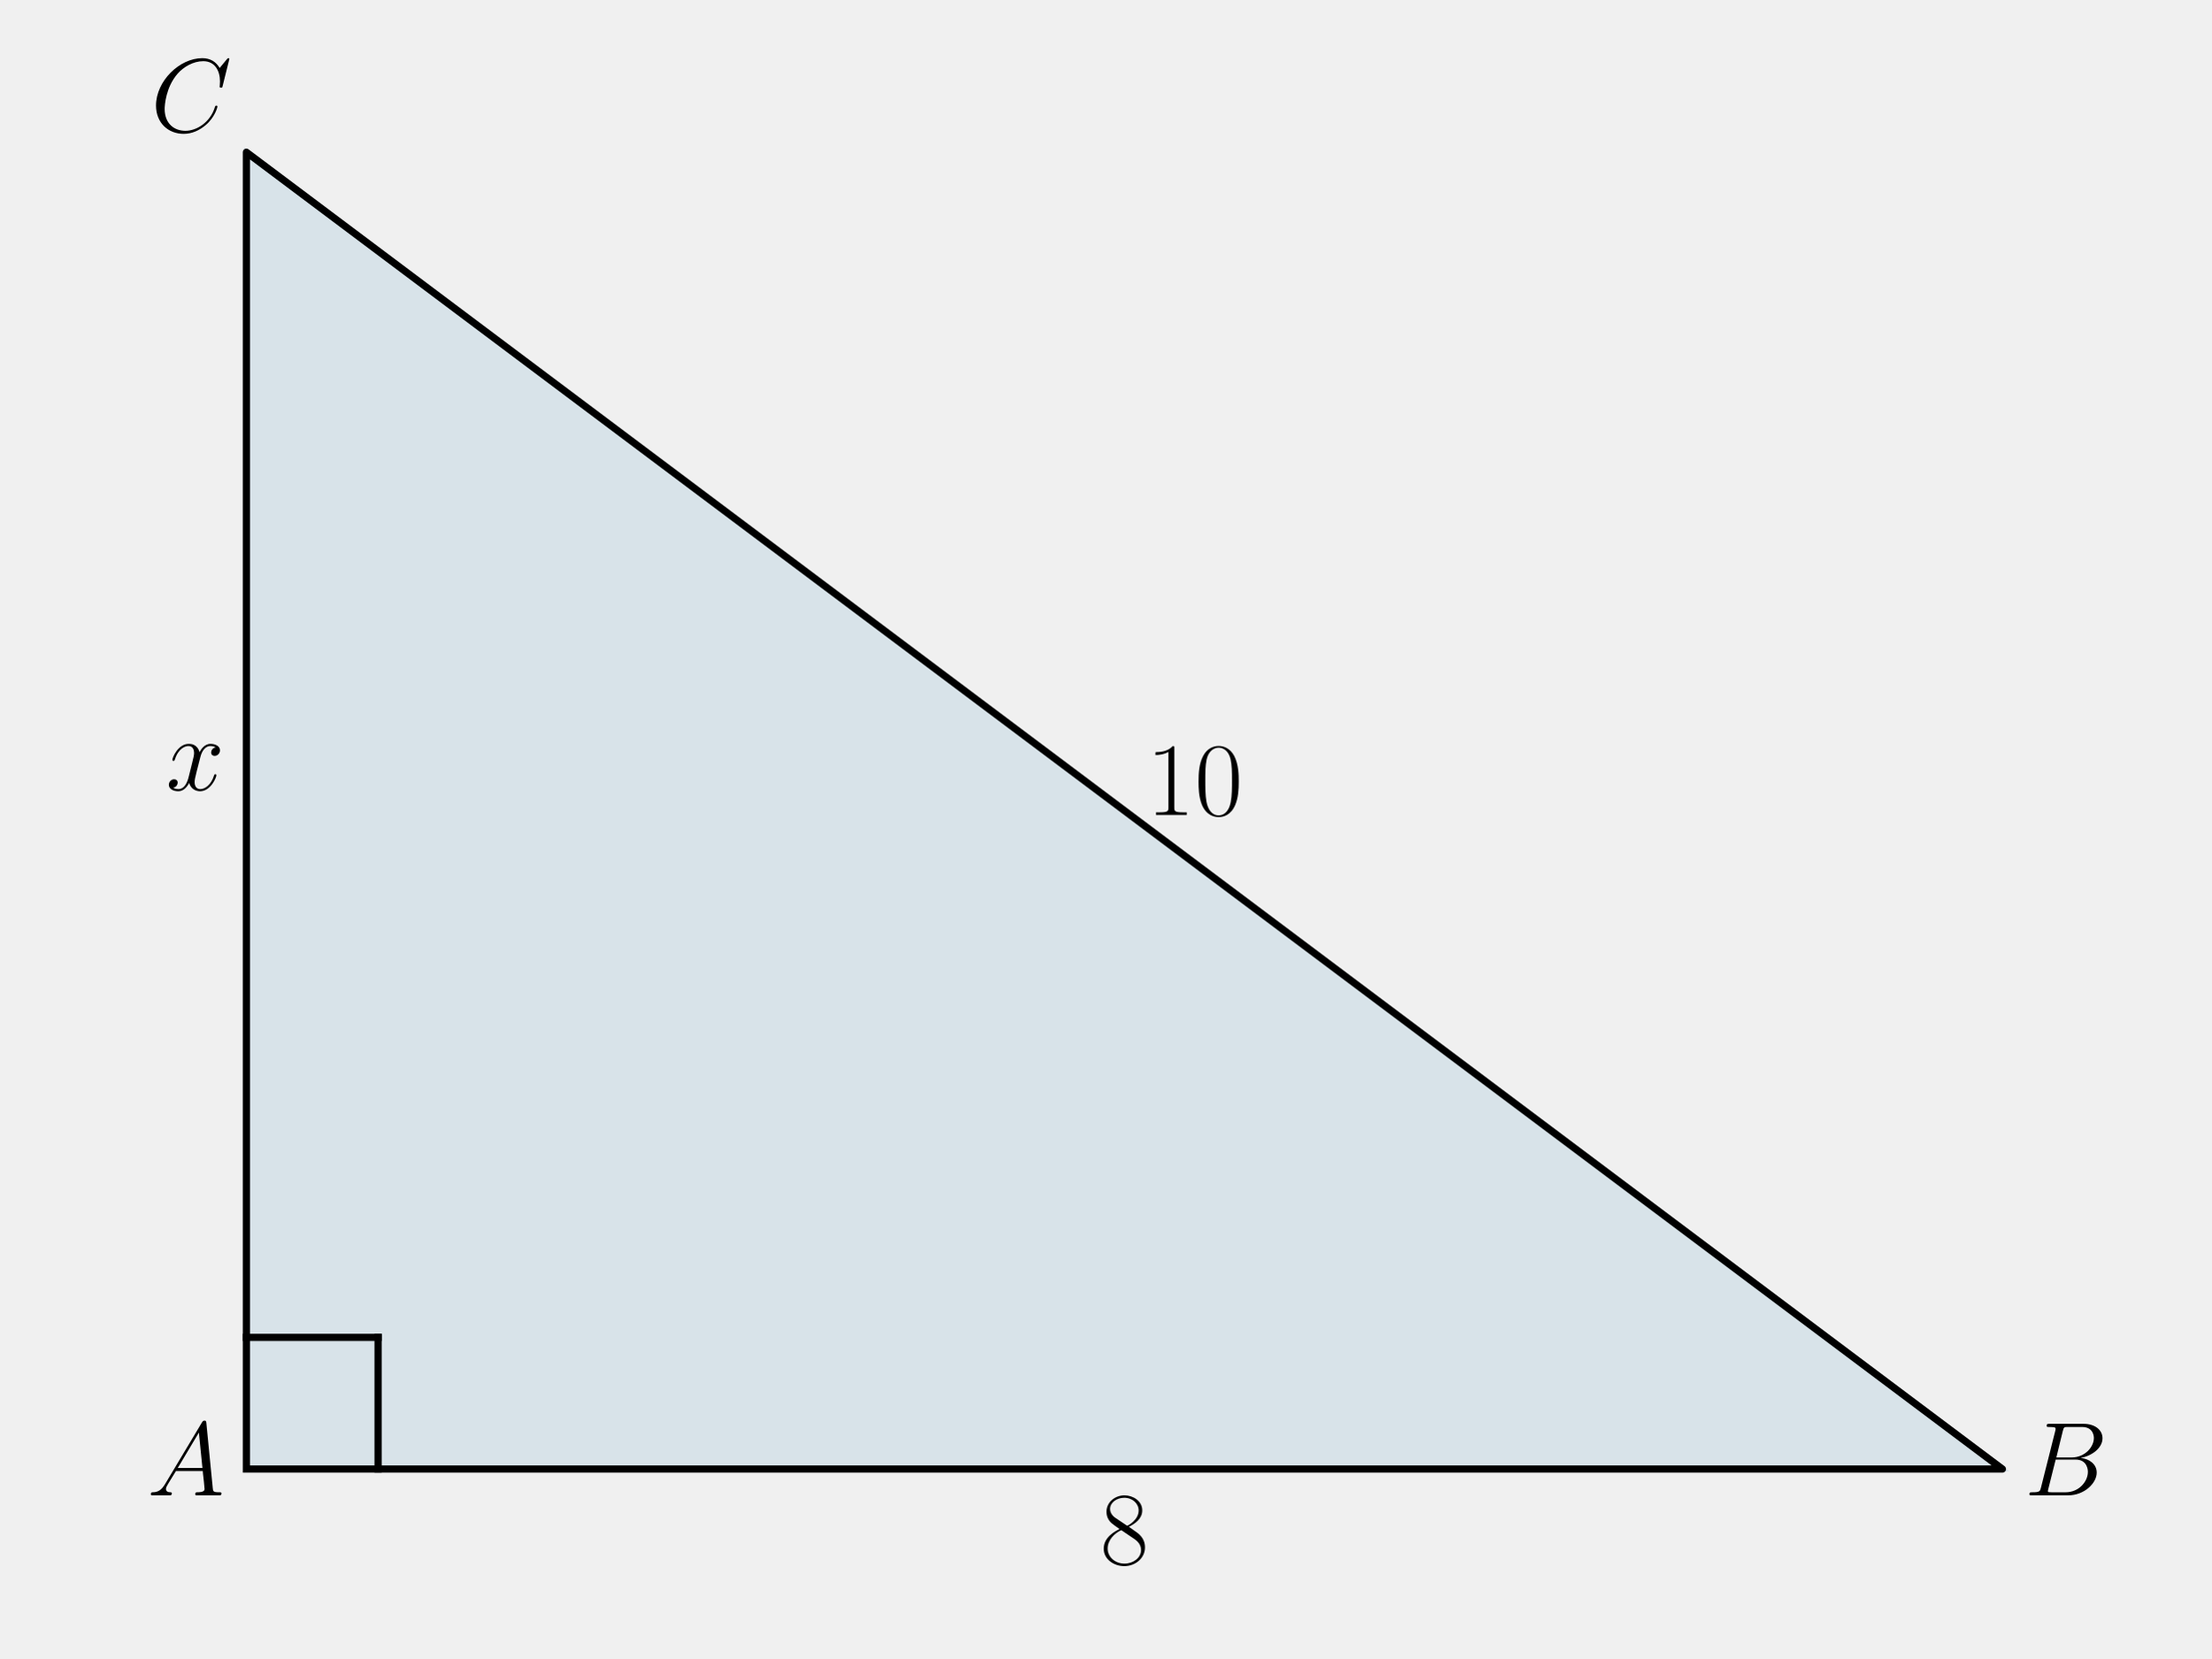
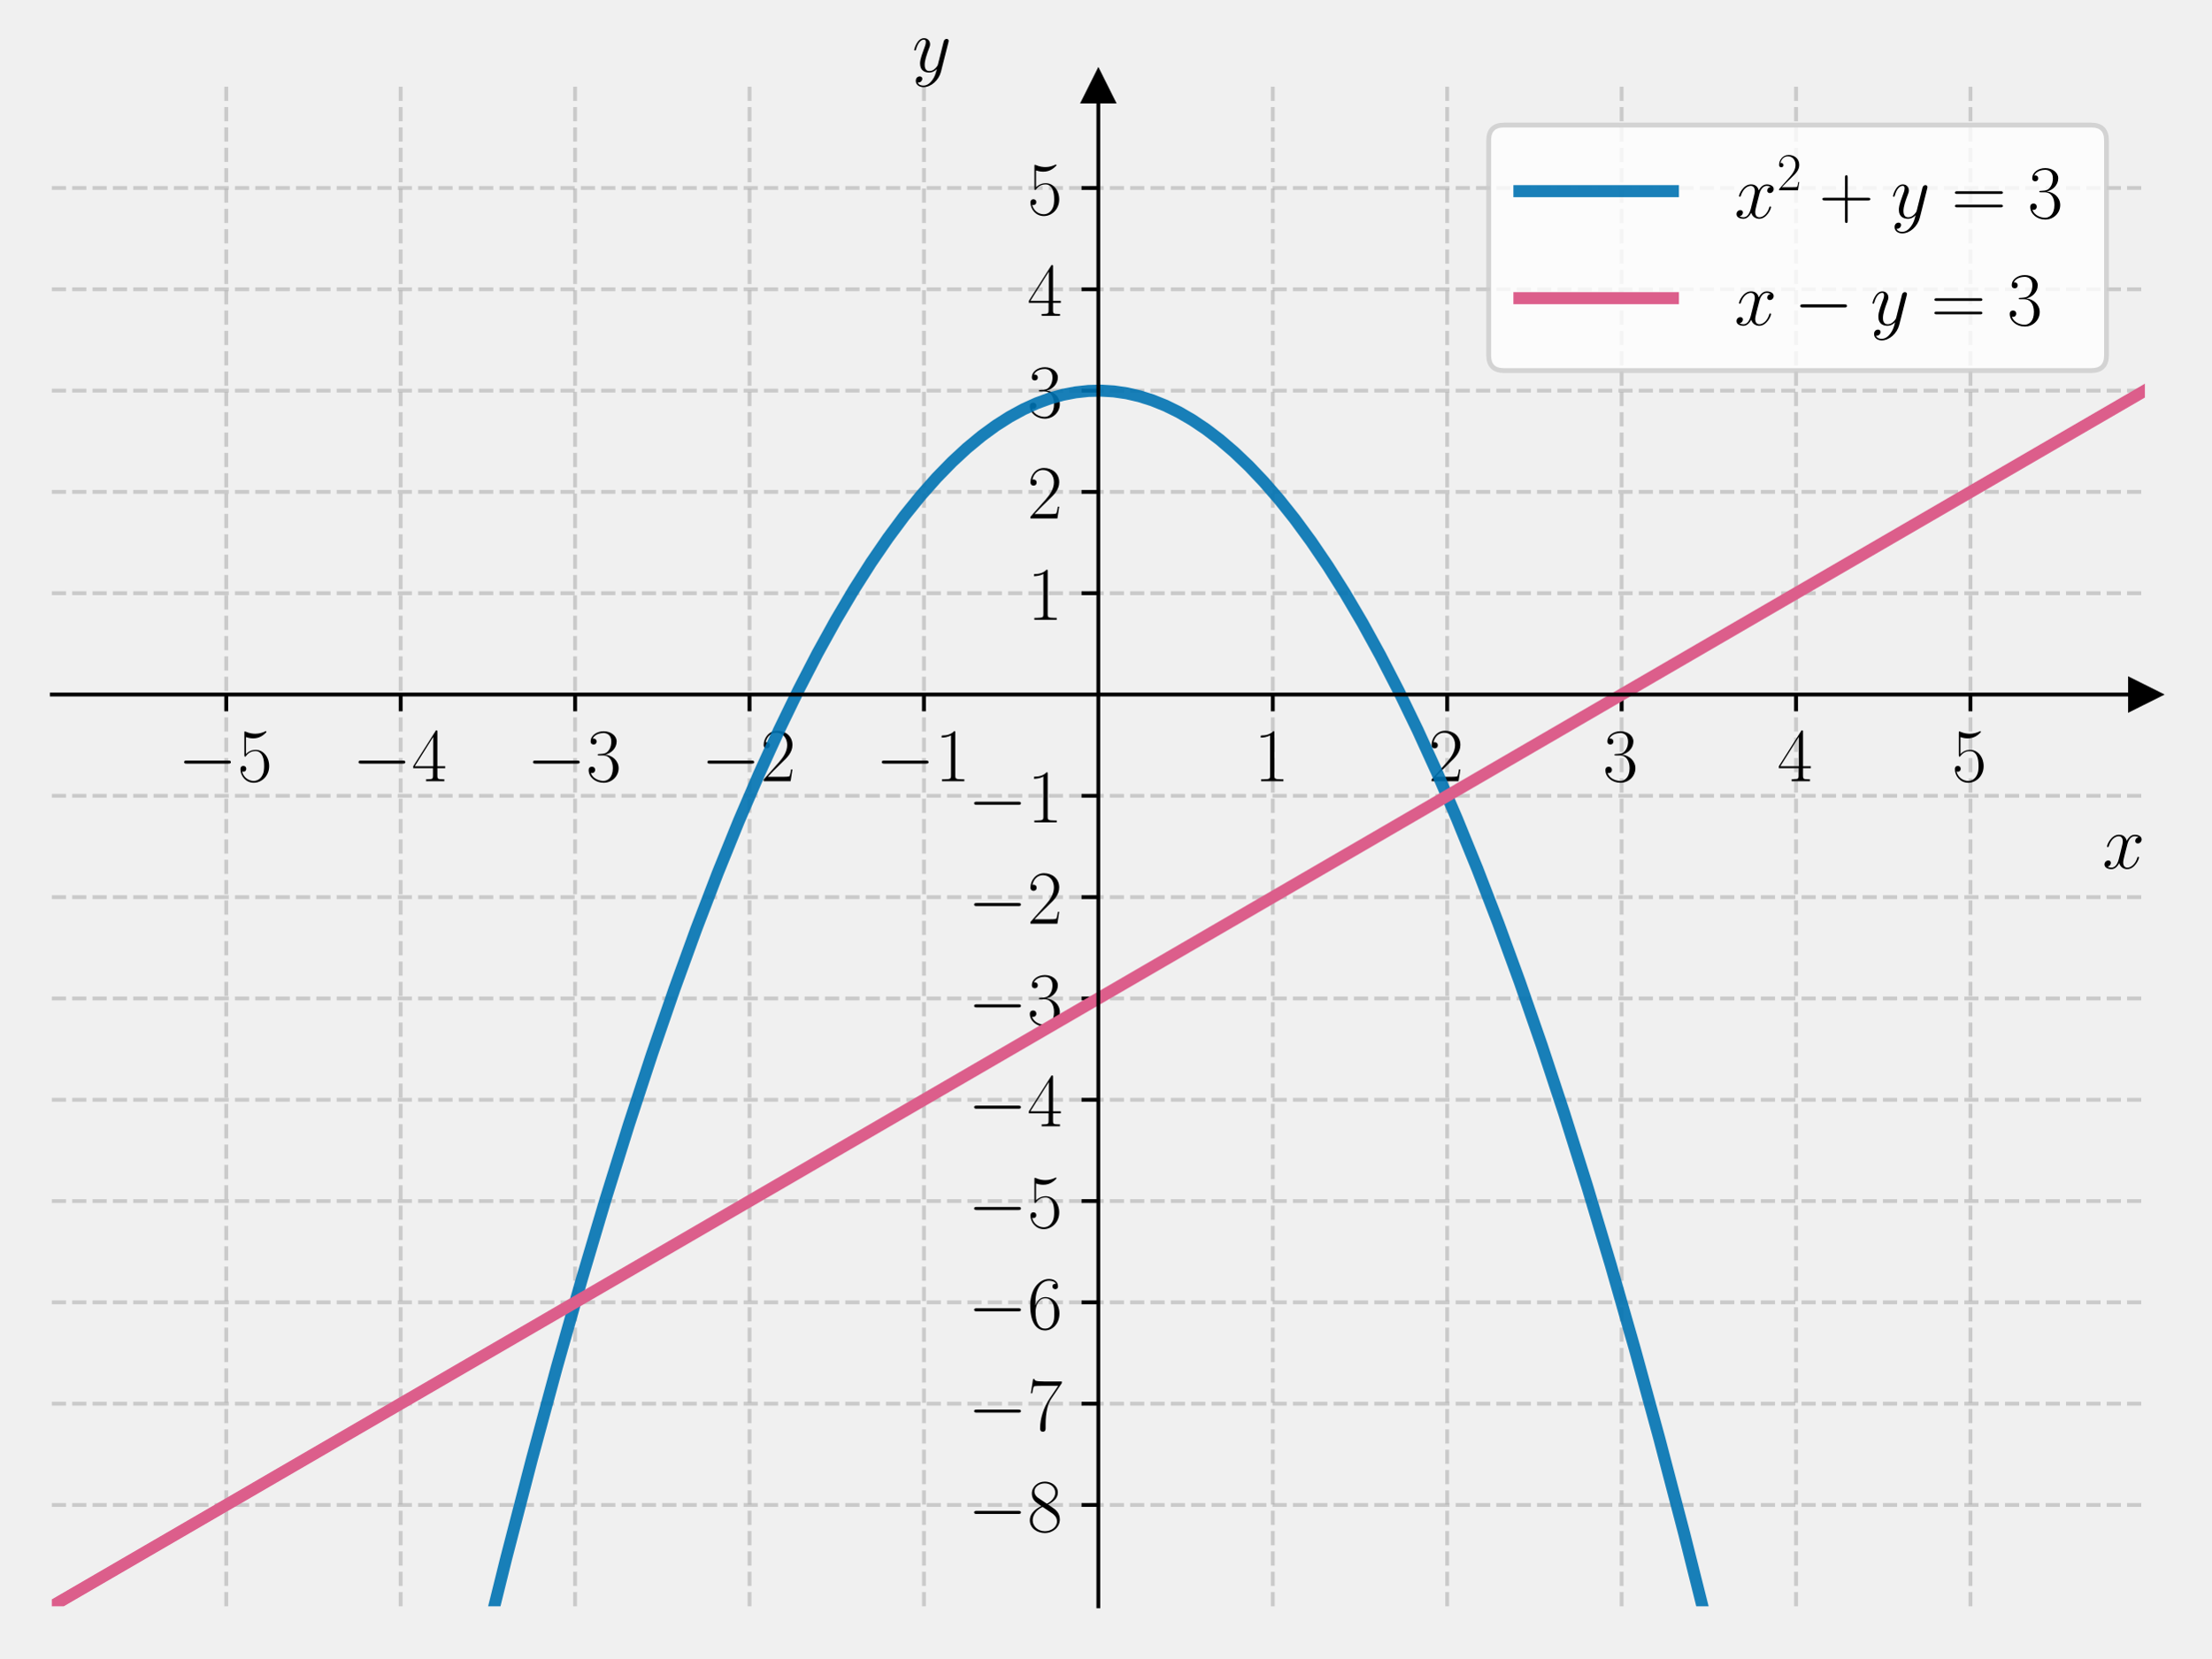
<svg xmlns="http://www.w3.org/2000/svg" xmlns:xlink="http://www.w3.org/1999/xlink" width="460.8pt" height="345.6pt" viewBox="0 0 460.8 345.6" version="1.1">
  <defs>
    <style type="text/css">*{stroke-linejoin: round; stroke-linecap: butt}</style>
  </defs>
  <g id="figure_1">
    <g id="patch_1">
      <path d="M 0 345.6  L 460.8 345.6  L 460.8 0  L 0 0  L 0 345.6  z " style="fill: none" />
    </g>
    <g id="axes_1">
      <g id="patch_2">
-         <path d="M 51.345 306.195  L 417.307 306.195  L 51.345 31.723  z " clip-path="url(#pe760bf8d82)" style="fill: #0072b2; opacity: 0.1; stroke: #0072b2; stroke-linejoin: miter" />
-       </g>
-       <g id="line2d_1">
-         <path d="M 51.345 306.195  L 417.307 306.195  L 51.345 31.723  L 51.345 306.195  " clip-path="url(#pe760bf8d82)" style="fill: none; stroke: #000000; stroke-width: 1.5; stroke-linecap: square" />
-       </g>
-       <g id="line2d_2">
-         <path d="M 51.345 278.748  L 78.792 278.748  " clip-path="url(#pe760bf8d82)" style="fill: none; stroke: #000000; stroke-width: 1.5; stroke-linecap: square" />
-       </g>
-       <g id="line2d_3">
-         <path d="M 78.792 306.195  L 78.792 278.748  " clip-path="url(#pe760bf8d82)" style="fill: none; stroke: #000000; stroke-width: 1.5; stroke-linecap: square" />
-       </g>
-       <g id="text_1">
-         <g transform="translate(30.68229 311.6734) scale(0.22 -0.22)">
-           <defs>
-             <path id="CMMI12-41" d="M 1088 691  C 864 314 646 186 339 186  C 269 180 218 180 218 58  C 218 24 250 0 294 0  C 410 0 698 0 813 0  C 998 0 1203 0 1382 0  C 1421 0 1498 0 1498 122  C 1498 180 1446 186 1408 186  C 1261 186 1139 236 1139 388  C 1139 476 1178 546 1261 685  L 1747 1479  L 3379 1479  C 3386 1423 3386 1373 3392 1316  C 3411 1152 3488 495 3488 376  C 3488 186 3162 186 3059 186  C 2989 186 2918 186 2918 70  C 2918 0 2976 0 3014 0  C 3123 0 3251 0 3360 0  L 3725 0  C 4115 0 4397 0 4403 0  C 4448 0 4518 0 4518 122  C 4518 186 4461 186 4365 186  C 4013 186 4006 244 3987 434  L 3597 4404  C 3584 4531 3558 4544 3488 4544  C 3424 4544 3386 4531 3328 4435  L 1088 691  z M 1856 1664  L 3142 3819  L 3360 1664  L 1856 1664  z " transform="scale(0.015625)" />
-           </defs>
-           <use xlink:href="#CMMI12-41" transform="scale(0.996264)" />
-         </g>
-       </g>
-       <g id="text_2">
-         <g transform="translate(421.8817 311.6734) scale(0.22 -0.22)">
-           <defs>
-             <path id="CMMI12-42" d="M 2342 3921  C 2400 4160 2426 4160 2675 4160  L 3507 4160  C 4230 4160 4230 3544 4230 3485  C 4230 2966 3712 2304 2867 2304  L 1946 2304  L 2342 3921  z M 3424 2275  C 4122 2402 4755 2886 4755 3473  C 4755 3970 4314 4352 3590 4352  L 1536 4352  C 1414 4352 1357 4352 1357 4226  C 1357 4160 1414 4160 1510 4160  C 1901 4160 1901 4112 1901 4044  C 1901 4032 1901 3993 1875 3897  L 1011 472  C 954 249 941 185 493 185  C 371 185 307 185 307 70  C 307 0 346 0 474 0  L 2669 0  C 3648 0 4403 739 4403 1383  C 4403 1906 3942 2224 3424 2275  z M 2515 185  L 1651 185  C 1562 185 1549 185 1510 192  C 1440 198 1434 211 1434 261  C 1434 305 1446 343 1459 399  L 1907 2176  L 3110 2176  C 3866 2176 3866 1483 3866 1433  C 3866 828 3309 185 2515 185  z " transform="scale(0.015625)" />
-           </defs>
-           <use xlink:href="#CMMI12-42" transform="scale(0.996264)" />
-         </g>
-       </g>
-       <g id="text_3">
-         <g transform="translate(31.41617 27.4598) scale(0.22 -0.22)">
-           <defs>
-             <path id="CMMI12-43" d="M 4781 4423  C 4781 4480 4736 4480 4723 4480  C 4710 4480 4685 4480 4634 4416  L 4192 3882  C 3968 4264 3616 4480 3136 4480  C 1754 4480 320 3088 320 1595  C 320 533 1069 -128 2003 -128  C 2515 -128 2963 88 3334 400  C 3891 863 4058 1481 4058 1531  C 4058 1588 4006 1588 3987 1588  C 3930 1588 3923 1550 3910 1524  C 3616 534 2752 57 2112 57  C 1434 57 845 489 845 1391  C 845 1595 909 2700 1632 3532  C 1984 3939 2586 4295 3194 4295  C 3898 4295 4211 3717 4211 3068  C 4211 2903 4192 2764 4192 2738  C 4192 2681 4256 2681 4275 2681  C 4346 2681 4352 2687 4378 2801  L 4781 4423  z " transform="scale(0.015625)" />
-           </defs>
-           <use xlink:href="#CMMI12-43" transform="scale(0.996264)" />
-         </g>
-       </g>
-       <g id="text_4">
-         <g transform="translate(229.3001 325.9899) scale(0.22 -0.22)">
-           <defs>
-             <path id="CMR17-38" d="M 1741 2264  C 2144 2467 2554 2773 2554 3263  C 2554 3841 1990 4179 1472 4179  C 890 4179 378 3759 378 3180  C 378 3021 416 2747 666 2505  C 730 2442 998 2251 1171 2130  C 883 1983 211 1634 211 934  C 211 279 838 -128 1459 -128  C 2144 -128 2720 362 2720 1010  C 2720 1590 2330 1857 2074 2029  L 1741 2264  z M 902 2822  C 851 2854 595 3051 595 3351  C 595 3739 998 4032 1459 4032  C 1965 4032 2336 3676 2336 3262  C 2336 2669 1670 2331 1638 2331  C 1632 2331 1626 2331 1574 2370  L 902 2822  z M 2080 1519  C 2176 1449 2483 1240 2483 851  C 2483 381 2010 25 1472 25  C 890 25 448 438 448 940  C 448 1443 838 1862 1280 2060  L 2080 1519  z " transform="scale(0.015625)" />
-           </defs>
-           <use xlink:href="#CMR17-38" transform="scale(0.996264)" />
-         </g>
-       </g>
-       <g id="text_5">
-         <g transform="translate(34.57492 164.6956) scale(0.22 -0.22)">
-           <defs>
-             <path id="CMMI12-78" d="M 3034 2606  C 2829 2567 2752 2414 2752 2293  C 2752 2139 2874 2088 2963 2088  C 3155 2088 3290 2254 3290 2427  C 3290 2695 2982 2816 2714 2816  C 2323 2816 2106 2433 2048 2312  C 1901 2816 1504 2816 1389 2816  C 736 2816 390 1980 390 1839  C 390 1814 416 1782 461 1782  C 512 1782 525 1820 538 1846  C 755 2555 1184 2689 1370 2689  C 1658 2689 1715 2420 1715 2267  C 1715 2127 1677 1980 1600 1673  L 1382 798  C 1286 415 1101 64 762 64  C 730 64 570 64 435 147  C 666 192 717 383 717 460  C 717 588 621 664 499 664  C 346 664 179 530 179 326  C 179 57 480 -64 755 -64  C 1062 -64 1280 179 1414 441  C 1517 64 1837 -64 2074 -64  C 2726 -64 3072 773 3072 913  C 3072 945 3046 971 3008 971  C 2950 971 2944 939 2925 888  C 2752 326 2381 64 2093 64  C 1869 64 1747 230 1747 492  C 1747 632 1773 734 1875 1156  L 2099 2024  C 2195 2408 2413 2689 2707 2689  C 2720 2689 2899 2689 3034 2606  z " transform="scale(0.015625)" />
-           </defs>
-           <use xlink:href="#CMMI12-78" transform="scale(0.996264)" />
-         </g>
-       </g>
-       <g id="text_6">
-         <g transform="translate(238.9006 169.8631) scale(0.22 -0.22)">
-           <defs>
-             <path id="CMR17-31" d="M 1702 4058  C 1702 4192 1696 4192 1606 4192  C 1357 3916 979 3827 621 3827  C 602 3827 570 3827 563 3808  C 557 3795 557 3782 557 3648  C 755 3648 1088 3686 1344 3839  L 1344 461  C 1344 236 1331 160 781 160  L 589 160  L 589 0  C 896 0 1216 0 1523 0  C 1830 0 2150 0 2458 0  L 2458 160  L 2266 160  C 1715 160 1702 230 1702 458  L 1702 4058  z " transform="scale(0.015625)" />
-             <path id="CMR17-30" d="M 2688 2025  C 2688 2416 2682 3080 2413 3591  C 2176 4039 1798 4198 1466 4198  C 1158 4198 768 4058 525 3597  C 269 3118 243 2524 243 2025  C 243 1661 250 1106 448 619  C 723 -39 1216 -128 1466 -128  C 1760 -128 2208 -7 2470 600  C 2662 1042 2688 1559 2688 2025  z M 1466 -26  C 1056 -26 813 325 723 812  C 653 1188 653 1738 653 2096  C 653 2588 653 2997 736 3387  C 858 3929 1216 4096 1466 4096  C 1728 4096 2067 3923 2189 3400  C 2272 3036 2278 2607 2278 2096  C 2278 1680 2278 1169 2202 792  C 2067 95 1690 -26 1466 -26  z " transform="scale(0.015625)" />
-           </defs>
-           <use xlink:href="#CMR17-31" transform="scale(0.996264)" />
-           <use xlink:href="#CMR17-30" transform="translate(45.69048 0) scale(0.996264)" />
+         <path d="M 10.8 334.8  L 447 334.8  L 447 18.065  L 10.8 18.065  L 10.8 334.8  z " style="fill: none" />
+       </g>
+       <g id="matplotlib.axis_1">
+         <g id="xtick_1">
+           <g id="line2d_1">
+             <path d="M 47.15 334.8  L 47.15 18.065  " clip-path="url(#pd7104496ed)" style="fill: none; stroke-dasharray: 2.96,1.28; stroke-dashoffset: 0; stroke: #b0b0b0; stroke-opacity: 0.6; stroke-width: 0.8" />
+           </g>
+           <g id="line2d_2">
+             <defs>
+               <path id="m37eb58d865" d="M 0 0  L 0 3.5  " style="stroke: #000000; stroke-width: 0.8" />
+             </defs>
+             <g>
+               <use xlink:href="#m37eb58d865" x="47.15" y="144.759" style="stroke: #000000; stroke-width: 0.8" />
+             </g>
+           </g>
+           <g id="text_1">
+             <g transform="translate(37.04901 162.8283) scale(0.16 -0.16)">
+               <defs>
+                 <path id="CMSY10-0" d="M 4218 1472  C 4326 1472 4442 1472 4442 1600  C 4442 1728 4326 1728 4218 1728  L 755 1728  C 646 1728 531 1728 531 1600  C 531 1472 646 1472 755 1472  L 4218 1472  z " transform="scale(0.015625)" />
+                 <path id="CMR17-35" d="M 730 3692  C 794 3666 1056 3584 1325 3584  C 1920 3584 2246 3911 2432 4100  C 2432 4157 2432 4192 2394 4192  C 2387 4192 2374 4192 2323 4163  C 2099 4058 1837 3973 1517 3973  C 1325 3973 1037 3999 723 4139  C 653 4171 640 4171 634 4171  C 602 4171 595 4164 595 4037  L 595 2203  C 595 2089 595 2057 659 2057  C 691 2057 704 2070 736 2114  C 941 2401 1222 2522 1542 2522  C 1766 2522 2246 2382 2246 1289  C 2246 1085 2246 715 2054 421  C 1894 159 1645 25 1370 25  C 947 25 518 320 403 814  C 429 807 480 795 506 795  C 589 795 749 840 749 1038  C 749 1210 627 1280 506 1280  C 358 1280 262 1190 262 1011  C 262 454 704 -128 1382 -128  C 2042 -128 2669 440 2669 1264  C 2669 2030 2170 2624 1549 2624  C 1222 2624 947 2503 730 2274  L 730 3692  z " transform="scale(0.015625)" />
+               </defs>
+               <use xlink:href="#CMSY10-0" transform="scale(0.996264)" />
+               <use xlink:href="#CMR17-35" transform="translate(77.48747 0) scale(0.996264)" />
+             </g>
+           </g>
+         </g>
+         <g id="xtick_2">
+           <g id="line2d_3">
+             <path d="M 83.5 334.8  L 83.5 18.065  " clip-path="url(#pd7104496ed)" style="fill: none; stroke-dasharray: 2.96,1.28; stroke-dashoffset: 0; stroke: #b0b0b0; stroke-opacity: 0.6; stroke-width: 0.8" />
+           </g>
+           <g id="line2d_4">
+             <g>
+               <use xlink:href="#m37eb58d865" x="83.5" y="144.759" style="stroke: #000000; stroke-width: 0.8" />
+             </g>
+           </g>
+           <g id="text_2">
+             <g transform="translate(73.39901 162.8283) scale(0.16 -0.16)">
+               <defs>
+                 <path id="CMR17-34" d="M 2150 4122  C 2150 4256 2144 4256 2029 4256  L 128 1254  L 128 1088  L 1779 1088  L 1779 457  C 1779 224 1766 160 1318 160  L 1197 160  L 1197 0  C 1402 0 1747 0 1965 0  C 2182 0 2528 0 2733 0  L 2733 160  L 2611 160  C 2163 160 2150 224 2150 457  L 2150 1088  L 2803 1088  L 2803 1254  L 2150 1254  L 2150 4122  z M 1798 3703  L 1798 1254  L 256 1254  L 1798 3703  z " transform="scale(0.015625)" />
+               </defs>
+               <use xlink:href="#CMSY10-0" transform="scale(0.996264)" />
+               <use xlink:href="#CMR17-34" transform="translate(77.48747 0) scale(0.996264)" />
+             </g>
+           </g>
+         </g>
+         <g id="xtick_3">
+           <g id="line2d_5">
+             <path d="M 119.85 334.8  L 119.85 18.065  " clip-path="url(#pd7104496ed)" style="fill: none; stroke-dasharray: 2.96,1.28; stroke-dashoffset: 0; stroke: #b0b0b0; stroke-opacity: 0.6; stroke-width: 0.8" />
+           </g>
+           <g id="line2d_6">
+             <g>
+               <use xlink:href="#m37eb58d865" x="119.85" y="144.759" style="stroke: #000000; stroke-width: 0.8" />
+             </g>
+           </g>
+           <g id="text_3">
+             <g transform="translate(109.749 162.8283) scale(0.16 -0.16)">
+               <defs>
+                 <path id="CMR17-33" d="M 1414 2157  C 1984 2157 2234 1662 2234 1090  C 2234 320 1824 25 1453 25  C 1114 25 563 194 390 693  C 422 680 454 680 486 680  C 640 680 755 782 755 948  C 755 1133 614 1216 486 1216  C 378 1216 211 1165 211 926  C 211 335 787 -128 1466 -128  C 2176 -128 2720 430 2720 1085  C 2720 1707 2208 2157 1600 2227  C 2086 2328 2554 2756 2554 3329  C 2554 3820 2048 4179 1472 4179  C 890 4179 378 3829 378 3329  C 378 3110 544 3072 627 3072  C 762 3072 877 3155 877 3321  C 877 3486 762 3569 627 3569  C 602 3569 570 3569 544 3557  C 730 3959 1235 4032 1459 4032  C 1683 4032 2106 3925 2106 3320  C 2106 3143 2080 2828 1862 2550  C 1670 2304 1453 2304 1242 2284  C 1210 2284 1062 2269 1037 2269  C 992 2263 966 2257 966 2208  C 966 2163 973 2157 1101 2157  L 1414 2157  z " transform="scale(0.015625)" />
+               </defs>
+               <use xlink:href="#CMSY10-0" transform="scale(0.996264)" />
+               <use xlink:href="#CMR17-33" transform="translate(77.48747 0) scale(0.996264)" />
+             </g>
+           </g>
+         </g>
+         <g id="xtick_4">
+           <g id="line2d_7">
+             <path d="M 156.2 334.8  L 156.2 18.065  " clip-path="url(#pd7104496ed)" style="fill: none; stroke-dasharray: 2.96,1.28; stroke-dashoffset: 0; stroke: #b0b0b0; stroke-opacity: 0.6; stroke-width: 0.8" />
+           </g>
+           <g id="line2d_8">
+             <g>
+               <use xlink:href="#m37eb58d865" x="156.2" y="144.759" style="stroke: #000000; stroke-width: 0.8" />
+             </g>
+           </g>
+           <g id="text_4">
+             <g transform="translate(146.099 162.8283) scale(0.16 -0.16)">
+               <defs>
+                 <path id="CMR17-32" d="M 2669 989  L 2554 989  C 2490 536 2438 459 2413 420  C 2381 369 1920 369 1830 369  L 602 369  C 832 619 1280 1072 1824 1597  C 2214 1967 2669 2402 2669 3035  C 2669 3790 2067 4224 1395 4224  C 691 4224 262 3604 262 3030  C 262 2780 448 2748 525 2748  C 589 2748 781 2787 781 3010  C 781 3207 614 3264 525 3264  C 486 3264 448 3258 422 3245  C 544 3790 915 4058 1306 4058  C 1862 4058 2227 3617 2227 3035  C 2227 2479 1901 2000 1536 1584  L 262 146  L 262 0  L 2515 0  L 2669 989  z " transform="scale(0.015625)" />
+               </defs>
+               <use xlink:href="#CMSY10-0" transform="scale(0.996264)" />
+               <use xlink:href="#CMR17-32" transform="translate(77.48747 0) scale(0.996264)" />
+             </g>
+           </g>
+         </g>
+         <g id="xtick_5">
+           <g id="line2d_9">
+             <path d="M 192.55 334.8  L 192.55 18.065  " clip-path="url(#pd7104496ed)" style="fill: none; stroke-dasharray: 2.96,1.28; stroke-dashoffset: 0; stroke: #b0b0b0; stroke-opacity: 0.6; stroke-width: 0.8" />
+           </g>
+           <g id="line2d_10">
+             <g>
+               <use xlink:href="#m37eb58d865" x="192.55" y="144.759" style="stroke: #000000; stroke-width: 0.8" />
+             </g>
+           </g>
+           <g id="text_5">
+             <g transform="translate(182.449 162.8283) scale(0.16 -0.16)">
+               <defs>
+                 <path id="CMR17-31" d="M 1702 4058  C 1702 4192 1696 4192 1606 4192  C 1357 3916 979 3827 621 3827  C 602 3827 570 3827 563 3808  C 557 3795 557 3782 557 3648  C 755 3648 1088 3686 1344 3839  L 1344 461  C 1344 236 1331 160 781 160  L 589 160  L 589 0  C 896 0 1216 0 1523 0  C 1830 0 2150 0 2458 0  L 2458 160  L 2266 160  C 1715 160 1702 230 1702 458  L 1702 4058  z " transform="scale(0.015625)" />
+               </defs>
+               <use xlink:href="#CMSY10-0" transform="scale(0.996264)" />
+               <use xlink:href="#CMR17-31" transform="translate(77.48747 0) scale(0.996264)" />
+             </g>
+           </g>
+         </g>
+         <g id="xtick_6">
+           <g id="line2d_11">
+             <path d="M 265.25 334.8  L 265.25 18.065  " clip-path="url(#pd7104496ed)" style="fill: none; stroke-dasharray: 2.96,1.28; stroke-dashoffset: 0; stroke: #b0b0b0; stroke-opacity: 0.6; stroke-width: 0.8" />
+           </g>
+           <g id="line2d_12">
+             <g>
+               <use xlink:href="#m37eb58d865" x="265.25" y="144.759" style="stroke: #000000; stroke-width: 0.8" />
+             </g>
+           </g>
+           <g id="text_6">
+             <g transform="translate(261.348 162.8283) scale(0.16 -0.16)">
+               <use xlink:href="#CMR17-31" transform="scale(0.996264)" />
+             </g>
+           </g>
+         </g>
+         <g id="xtick_7">
+           <g id="line2d_13">
+             <path d="M 301.6 334.8  L 301.6 18.065  " clip-path="url(#pd7104496ed)" style="fill: none; stroke-dasharray: 2.96,1.28; stroke-dashoffset: 0; stroke: #b0b0b0; stroke-opacity: 0.6; stroke-width: 0.8" />
+           </g>
+           <g id="line2d_14">
+             <g>
+               <use xlink:href="#m37eb58d865" x="301.6" y="144.759" style="stroke: #000000; stroke-width: 0.8" />
+             </g>
+           </g>
+           <g id="text_7">
+             <g transform="translate(297.698 162.8283) scale(0.16 -0.16)">
+               <use xlink:href="#CMR17-32" transform="scale(0.996264)" />
+             </g>
+           </g>
+         </g>
+         <g id="xtick_8">
+           <g id="line2d_15">
+             <path d="M 337.95 334.8  L 337.95 18.065  " clip-path="url(#pd7104496ed)" style="fill: none; stroke-dasharray: 2.96,1.28; stroke-dashoffset: 0; stroke: #b0b0b0; stroke-opacity: 0.6; stroke-width: 0.8" />
+           </g>
+           <g id="line2d_16">
+             <g>
+               <use xlink:href="#m37eb58d865" x="337.95" y="144.759" style="stroke: #000000; stroke-width: 0.8" />
+             </g>
+           </g>
+           <g id="text_8">
+             <g transform="translate(334.048 162.8283) scale(0.16 -0.16)">
+               <use xlink:href="#CMR17-33" transform="scale(0.996264)" />
+             </g>
+           </g>
+         </g>
+         <g id="xtick_9">
+           <g id="line2d_17">
+             <path d="M 374.3 334.8  L 374.3 18.065  " clip-path="url(#pd7104496ed)" style="fill: none; stroke-dasharray: 2.96,1.28; stroke-dashoffset: 0; stroke: #b0b0b0; stroke-opacity: 0.6; stroke-width: 0.8" />
+           </g>
+           <g id="line2d_18">
+             <g>
+               <use xlink:href="#m37eb58d865" x="374.3" y="144.759" style="stroke: #000000; stroke-width: 0.8" />
+             </g>
+           </g>
+           <g id="text_9">
+             <g transform="translate(370.398 162.8283) scale(0.16 -0.16)">
+               <use xlink:href="#CMR17-34" transform="scale(0.996264)" />
+             </g>
+           </g>
+         </g>
+         <g id="xtick_10">
+           <g id="line2d_19">
+             <path d="M 410.65 334.8  L 410.65 18.065  " clip-path="url(#pd7104496ed)" style="fill: none; stroke-dasharray: 2.96,1.28; stroke-dashoffset: 0; stroke: #b0b0b0; stroke-opacity: 0.6; stroke-width: 0.8" />
+           </g>
+           <g id="line2d_20">
+             <g>
+               <use xlink:href="#m37eb58d865" x="410.65" y="144.759" style="stroke: #000000; stroke-width: 0.8" />
+             </g>
+           </g>
+           <g id="text_10">
+             <g transform="translate(406.748 162.8283) scale(0.16 -0.16)">
+               <use xlink:href="#CMR17-35" transform="scale(0.996264)" />
+             </g>
+           </g>
+         </g>
+         <g id="text_11">
+           <g transform="translate(438.1306 180.9974) scale(0.16 -0.16)">
+             <defs>
+               <path id="CMMI12-78" d="M 3034 2606  C 2829 2567 2752 2414 2752 2293  C 2752 2139 2874 2088 2963 2088  C 3155 2088 3290 2254 3290 2427  C 3290 2695 2982 2816 2714 2816  C 2323 2816 2106 2433 2048 2312  C 1901 2816 1504 2816 1389 2816  C 736 2816 390 1980 390 1839  C 390 1814 416 1782 461 1782  C 512 1782 525 1820 538 1846  C 755 2555 1184 2689 1370 2689  C 1658 2689 1715 2420 1715 2267  C 1715 2127 1677 1980 1600 1673  L 1382 798  C 1286 415 1101 64 762 64  C 730 64 570 64 435 147  C 666 192 717 383 717 460  C 717 588 621 664 499 664  C 346 664 179 530 179 326  C 179 57 480 -64 755 -64  C 1062 -64 1280 179 1414 441  C 1517 64 1837 -64 2074 -64  C 2726 -64 3072 773 3072 913  C 3072 945 3046 971 3008 971  C 2950 971 2944 939 2925 888  C 2752 326 2381 64 2093 64  C 1869 64 1747 230 1747 492  C 1747 632 1773 734 1875 1156  L 2099 2024  C 2195 2408 2413 2689 2707 2689  C 2720 2689 2899 2689 3034 2606  z " transform="scale(0.015625)" />
+             </defs>
+             <use xlink:href="#CMMI12-78" transform="scale(0.996264)" />
+           </g>
+         </g>
+       </g>
+       <g id="matplotlib.axis_2">
+         <g id="ytick_1">
+           <g id="line2d_21">
+             <path d="M 10.8 313.684  L 447 313.684  " clip-path="url(#pd7104496ed)" style="fill: none; stroke-dasharray: 2.96,1.28; stroke-dashoffset: 0; stroke: #b0b0b0; stroke-opacity: 0.6; stroke-width: 0.8" />
+           </g>
+           <g id="line2d_22">
+             <defs>
+               <path id="m7211360f2a" d="M 0 0  L -3.5 0  " style="stroke: #000000; stroke-width: 0.8" />
+             </defs>
+             <g>
+               <use xlink:href="#m7211360f2a" x="228.9" y="313.684" style="stroke: #000000; stroke-width: 0.8" />
+             </g>
+           </g>
+           <g id="text_12">
+             <g transform="translate(201.698 319.2191) scale(0.16 -0.16)">
+               <defs>
+                 <path id="CMR17-38" d="M 1741 2264  C 2144 2467 2554 2773 2554 3263  C 2554 3841 1990 4179 1472 4179  C 890 4179 378 3759 378 3180  C 378 3021 416 2747 666 2505  C 730 2442 998 2251 1171 2130  C 883 1983 211 1634 211 934  C 211 279 838 -128 1459 -128  C 2144 -128 2720 362 2720 1010  C 2720 1590 2330 1857 2074 2029  L 1741 2264  z M 902 2822  C 851 2854 595 3051 595 3351  C 595 3739 998 4032 1459 4032  C 1965 4032 2336 3676 2336 3262  C 2336 2669 1670 2331 1638 2331  C 1632 2331 1626 2331 1574 2370  L 902 2822  z M 2080 1519  C 2176 1449 2483 1240 2483 851  C 2483 381 2010 25 1472 25  C 890 25 448 438 448 940  C 448 1443 838 1862 1280 2060  L 2080 1519  z " transform="scale(0.015625)" />
+               </defs>
+               <use xlink:href="#CMSY10-0" transform="scale(0.996264)" />
+               <use xlink:href="#CMR17-38" transform="translate(77.48747 0) scale(0.996264)" />
+             </g>
+           </g>
+         </g>
+         <g id="ytick_2">
+           <g id="line2d_23">
+             <path d="M 10.8 292.569  L 447 292.569  " clip-path="url(#pd7104496ed)" style="fill: none; stroke-dasharray: 2.96,1.28; stroke-dashoffset: 0; stroke: #b0b0b0; stroke-opacity: 0.6; stroke-width: 0.8" />
+           </g>
+           <g id="line2d_24">
+             <g>
+               <use xlink:href="#m7211360f2a" x="228.9" y="292.569" style="stroke: #000000; stroke-width: 0.8" />
+             </g>
+           </g>
+           <g id="text_13">
+             <g transform="translate(201.698 298.1034) scale(0.16 -0.16)">
+               <defs>
+                 <path id="CMR17-37" d="M 2886 3941  L 2886 4081  L 1382 4081  C 634 4081 621 4165 595 4288  L 480 4288  L 294 3094  L 410 3094  C 429 3215 474 3540 550 3661  C 589 3712 1062 3712 1171 3712  L 2579 3712  L 1869 2661  C 1395 1954 1069 999 1069 165  C 1069 89 1069 -128 1299 -128  C 1530 -128 1530 89 1530 171  L 1530 465  C 1530 1508 1709 2196 2003 2636  L 2886 3941  z " transform="scale(0.015625)" />
+               </defs>
+               <use xlink:href="#CMSY10-0" transform="scale(0.996264)" />
+               <use xlink:href="#CMR17-37" transform="translate(77.48747 0) scale(0.996264)" />
+             </g>
+           </g>
+         </g>
+         <g id="ytick_3">
+           <g id="line2d_25">
+             <path d="M 10.8 271.453  L 447 271.453  " clip-path="url(#pd7104496ed)" style="fill: none; stroke-dasharray: 2.96,1.28; stroke-dashoffset: 0; stroke: #b0b0b0; stroke-opacity: 0.6; stroke-width: 0.8" />
+           </g>
+           <g id="line2d_26">
+             <g>
+               <use xlink:href="#m7211360f2a" x="228.9" y="271.453" style="stroke: #000000; stroke-width: 0.8" />
+             </g>
+           </g>
+           <g id="text_14">
+             <g transform="translate(201.698 276.9877) scale(0.16 -0.16)">
+               <defs>
+                 <path id="CMR17-36" d="M 678 2176  C 678 3690 1395 4032 1811 4032  C 1946 4032 2272 4009 2400 3776  C 2298 3776 2106 3776 2106 3553  C 2106 3381 2246 3323 2336 3323  C 2394 3323 2566 3348 2566 3560  C 2566 3954 2246 4179 1805 4179  C 1043 4179 243 3390 243 1984  C 243 253 966 -128 1478 -128  C 2099 -128 2688 427 2688 1283  C 2688 2081 2170 2662 1517 2662  C 1126 2662 838 2407 678 1960  L 678 2176  z M 1478 25  C 691 25 691 1200 691 1436  C 691 1896 909 2560 1504 2560  C 1613 2560 1926 2560 2138 2120  C 2253 1870 2253 1609 2253 1289  C 2253 944 2253 690 2118 434  C 1978 171 1773 25 1478 25  z " transform="scale(0.015625)" />
+               </defs>
+               <use xlink:href="#CMSY10-0" transform="scale(0.996264)" />
+               <use xlink:href="#CMR17-36" transform="translate(77.48747 0) scale(0.996264)" />
+             </g>
+           </g>
+         </g>
+         <g id="ytick_4">
+           <g id="line2d_27">
+             <path d="M 10.8 250.337  L 447 250.337  " clip-path="url(#pd7104496ed)" style="fill: none; stroke-dasharray: 2.96,1.28; stroke-dashoffset: 0; stroke: #b0b0b0; stroke-opacity: 0.6; stroke-width: 0.8" />
+           </g>
+           <g id="line2d_28">
+             <g>
+               <use xlink:href="#m7211360f2a" x="228.9" y="250.337" style="stroke: #000000; stroke-width: 0.8" />
+             </g>
+           </g>
+           <g id="text_15">
+             <g transform="translate(201.698 255.872) scale(0.16 -0.16)">
+               <use xlink:href="#CMSY10-0" transform="scale(0.996264)" />
+               <use xlink:href="#CMR17-35" transform="translate(77.48747 0) scale(0.996264)" />
+             </g>
+           </g>
+         </g>
+         <g id="ytick_5">
+           <g id="line2d_29">
+             <path d="M 10.8 229.222  L 447 229.222  " clip-path="url(#pd7104496ed)" style="fill: none; stroke-dasharray: 2.96,1.28; stroke-dashoffset: 0; stroke: #b0b0b0; stroke-opacity: 0.6; stroke-width: 0.8" />
+           </g>
+           <g id="line2d_30">
+             <g>
+               <use xlink:href="#m7211360f2a" x="228.9" y="229.222" style="stroke: #000000; stroke-width: 0.8" />
+             </g>
+           </g>
+           <g id="text_16">
+             <g transform="translate(201.698 234.7563) scale(0.16 -0.16)">
+               <use xlink:href="#CMSY10-0" transform="scale(0.996264)" />
+               <use xlink:href="#CMR17-34" transform="translate(77.48747 0) scale(0.996264)" />
+             </g>
+           </g>
+         </g>
+         <g id="ytick_6">
+           <g id="line2d_31">
+             <path d="M 10.8 208.106  L 447 208.106  " clip-path="url(#pd7104496ed)" style="fill: none; stroke-dasharray: 2.96,1.28; stroke-dashoffset: 0; stroke: #b0b0b0; stroke-opacity: 0.6; stroke-width: 0.8" />
+           </g>
+           <g id="line2d_32">
+             <g>
+               <use xlink:href="#m7211360f2a" x="228.9" y="208.106" style="stroke: #000000; stroke-width: 0.8" />
+             </g>
+           </g>
+           <g id="text_17">
+             <g transform="translate(201.698 213.6406) scale(0.16 -0.16)">
+               <use xlink:href="#CMSY10-0" transform="scale(0.996264)" />
+               <use xlink:href="#CMR17-33" transform="translate(77.48747 0) scale(0.996264)" />
+             </g>
+           </g>
+         </g>
+         <g id="ytick_7">
+           <g id="line2d_33">
+             <path d="M 10.8 186.99  L 447 186.99  " clip-path="url(#pd7104496ed)" style="fill: none; stroke-dasharray: 2.96,1.28; stroke-dashoffset: 0; stroke: #b0b0b0; stroke-opacity: 0.6; stroke-width: 0.8" />
+           </g>
+           <g id="line2d_34">
+             <g>
+               <use xlink:href="#m7211360f2a" x="228.9" y="186.99" style="stroke: #000000; stroke-width: 0.8" />
+             </g>
+           </g>
+           <g id="text_18">
+             <g transform="translate(201.698 192.5249) scale(0.16 -0.16)">
+               <use xlink:href="#CMSY10-0" transform="scale(0.996264)" />
+               <use xlink:href="#CMR17-32" transform="translate(77.48747 0) scale(0.996264)" />
+             </g>
+           </g>
+         </g>
+         <g id="ytick_8">
+           <g id="line2d_35">
+             <path d="M 10.8 165.874  L 447 165.874  " clip-path="url(#pd7104496ed)" style="fill: none; stroke-dasharray: 2.96,1.28; stroke-dashoffset: 0; stroke: #b0b0b0; stroke-opacity: 0.6; stroke-width: 0.8" />
+           </g>
+           <g id="line2d_36">
+             <g>
+               <use xlink:href="#m7211360f2a" x="228.9" y="165.874" style="stroke: #000000; stroke-width: 0.8" />
+             </g>
+           </g>
+           <g id="text_19">
+             <g transform="translate(201.698 171.4092) scale(0.16 -0.16)">
+               <use xlink:href="#CMSY10-0" transform="scale(0.996264)" />
+               <use xlink:href="#CMR17-31" transform="translate(77.48747 0) scale(0.996264)" />
+             </g>
+           </g>
+         </g>
+         <g id="ytick_9">
+           <g id="line2d_37">
+             <path d="M 10.8 123.643  L 447 123.643  " clip-path="url(#pd7104496ed)" style="fill: none; stroke-dasharray: 2.96,1.28; stroke-dashoffset: 0; stroke: #b0b0b0; stroke-opacity: 0.6; stroke-width: 0.8" />
+           </g>
+           <g id="line2d_38">
+             <g>
+               <use xlink:href="#m7211360f2a" x="228.9" y="123.643" style="stroke: #000000; stroke-width: 0.8" />
+             </g>
+           </g>
+           <g id="text_20">
+             <g transform="translate(214.096 129.1778) scale(0.16 -0.16)">
+               <use xlink:href="#CMR17-31" transform="scale(0.996264)" />
+             </g>
+           </g>
+         </g>
+         <g id="ytick_10">
+           <g id="line2d_39">
+             <path d="M 10.8 102.527  L 447 102.527  " clip-path="url(#pd7104496ed)" style="fill: none; stroke-dasharray: 2.96,1.28; stroke-dashoffset: 0; stroke: #b0b0b0; stroke-opacity: 0.6; stroke-width: 0.8" />
+           </g>
+           <g id="line2d_40">
+             <g>
+               <use xlink:href="#m7211360f2a" x="228.9" y="102.527" style="stroke: #000000; stroke-width: 0.8" />
+             </g>
+           </g>
+           <g id="text_21">
+             <g transform="translate(214.096 108.0621) scale(0.16 -0.16)">
+               <use xlink:href="#CMR17-32" transform="scale(0.996264)" />
+             </g>
+           </g>
+         </g>
+         <g id="ytick_11">
+           <g id="line2d_41">
+             <path d="M 10.8 81.412  L 447 81.412  " clip-path="url(#pd7104496ed)" style="fill: none; stroke-dasharray: 2.96,1.28; stroke-dashoffset: 0; stroke: #b0b0b0; stroke-opacity: 0.6; stroke-width: 0.8" />
+           </g>
+           <g id="line2d_42">
+             <g>
+               <use xlink:href="#m7211360f2a" x="228.9" y="81.412" style="stroke: #000000; stroke-width: 0.8" />
+             </g>
+           </g>
+           <g id="text_22">
+             <g transform="translate(214.096 86.94642) scale(0.16 -0.16)">
+               <use xlink:href="#CMR17-33" transform="scale(0.996264)" />
+             </g>
+           </g>
+         </g>
+         <g id="ytick_12">
+           <g id="line2d_43">
+             <path d="M 10.8 60.296  L 447 60.296  " clip-path="url(#pd7104496ed)" style="fill: none; stroke-dasharray: 2.96,1.28; stroke-dashoffset: 0; stroke: #b0b0b0; stroke-opacity: 0.6; stroke-width: 0.8" />
+           </g>
+           <g id="line2d_44">
+             <g>
+               <use xlink:href="#m7211360f2a" x="228.9" y="60.296" style="stroke: #000000; stroke-width: 0.8" />
+             </g>
+           </g>
+           <g id="text_23">
+             <g transform="translate(214.096 65.83072) scale(0.16 -0.16)">
+               <use xlink:href="#CMR17-34" transform="scale(0.996264)" />
+             </g>
+           </g>
+         </g>
+         <g id="ytick_13">
+           <g id="line2d_45">
+             <path d="M 10.8 39.18  L 447 39.18  " clip-path="url(#pd7104496ed)" style="fill: none; stroke-dasharray: 2.96,1.28; stroke-dashoffset: 0; stroke: #b0b0b0; stroke-opacity: 0.6; stroke-width: 0.8" />
+           </g>
+           <g id="line2d_46">
+             <g>
+               <use xlink:href="#m7211360f2a" x="228.9" y="39.18" style="stroke: #000000; stroke-width: 0.8" />
+             </g>
+           </g>
+           <g id="text_24">
+             <g transform="translate(214.096 44.71502) scale(0.16 -0.16)">
+               <use xlink:href="#CMR17-35" transform="scale(0.996264)" />
+             </g>
+           </g>
+         </g>
+         <g id="text_25">
+           <g transform="translate(190.0877 14.96506) scale(0.16 -0.16)">
+             <defs>
+               <path id="CMMI12-79" d="M 1683 -700  C 1510 -939 1261 -1152 947 -1152  C 870 -1152 563 -1152 467 -889  C 486 -895 518 -895 531 -895  C 723 -895 851 -729 851 -582  C 851 -435 730 -384 634 -384  C 531 -384 307 -458 307 -759  C 307 -1071 582 -1286 947 -1286  C 1587 -1286 2234 -700 2413 6  L 3040 2485  C 3046 2517 3059 2556 3059 2594  C 3059 2689 2982 2753 2886 2753  C 2829 2753 2694 2727 2643 2535  L 2170 658  C 2138 543 2138 530 2086 460  C 1958 281 1747 64 1440 64  C 1082 64 1050 415 1050 588  C 1050 952 1222 1443 1395 1903  C 1466 2088 1504 2178 1504 2305  C 1504 2574 1312 2816 998 2816  C 410 2816 173 1890 173 1839  C 173 1814 198 1782 243 1782  C 301 1782 307 1807 333 1897  C 486 2433 730 2689 979 2689  C 1037 2689 1146 2689 1146 2478  C 1146 2312 1075 2127 979 1884  C 666 1047 666 837 666 683  C 666 77 1101 -64 1421 -64  C 1606 -64 1837 -6 2061 230  L 2067 224  C 1971 -147 1907 -392 1683 -700  z " transform="scale(0.015625)" />
+             </defs>
+             <use xlink:href="#CMMI12-79" transform="scale(0.996264)" />
+           </g>
+         </g>
+       </g>
+       <g id="line2d_47">
+         <defs>
+           <path id="ma4e9b5e059" d="M 3 0  L -3 -3  L -3 3  z " style="stroke: #000000; stroke-linejoin: miter" />
+         </defs>
+         <g>
+           <use xlink:href="#ma4e9b5e059" x="447" y="144.759" style="stroke: #000000; stroke-linejoin: miter" />
+         </g>
+       </g>
+       <g id="line2d_48">
+         <defs>
+           <path id="me61184e8fd" d="M 0 -3  L -3 3  L 3 3  z " style="stroke: #000000; stroke-linejoin: miter" />
+         </defs>
+         <g>
+           <use xlink:href="#me61184e8fd" x="228.9" y="18.065" style="stroke: #000000; stroke-linejoin: miter" />
+         </g>
+       </g>
+       <g id="line2d_49">
+         <path d="M 100.081 346.6  L 105.496 324.773  L 110.822 304.22  L 116.042 284.957  L 121.155 266.932  L 126.161 250.092  L 131.061 234.386  L 135.855 219.764  L 140.542 206.177  L 145.122 193.577  L 149.596 181.917  L 153.963 171.152  L 158.224 161.237  L 162.378 152.129  L 166.426 143.785  L 170.367 136.163  L 174.202 129.224  L 177.93 122.928  L 181.552 117.238  L 185.067 112.116  L 188.476 107.526  L 191.884 103.308  L 195.186 99.575  L 198.382 96.295  L 201.471 93.435  L 204.56 90.879  L 207.543 88.701  L 210.419 86.87  L 213.295 85.303  L 216.064 84.045  L 218.834 83.031  L 221.497 82.287  L 224.16 81.771  L 226.823 81.481  L 229.486 81.417  L 232.149 81.58  L 234.812 81.97  L 237.475 82.587  L 240.138 83.43  L 242.907 84.547  L 245.677 85.91  L 248.446 87.517  L 251.322 89.446  L 254.199 91.64  L 257.181 94.193  L 260.27 97.138  L 263.359 100.388  L 266.555 104.071  L 269.857 108.219  L 273.266 112.867  L 276.781 118.049  L 280.296 123.625  L 283.918 129.784  L 287.646 136.562  L 291.481 143.997  L 295.422 152.129  L 299.47 160.997  L 303.624 170.643  L 307.885 181.109  L 312.252 192.439  L 316.726 204.677  L 321.306 217.87  L 325.993 232.063  L 330.787 247.305  L 335.686 263.645  L 340.693 281.133  L 345.806 299.82  L 351.025 319.758  L 356.351 341  L 357.719 346.6  L 357.719 346.6  " clip-path="url(#pd7104496ed)" style="fill: none; stroke: #0072b2; stroke-opacity: 0.9; stroke-width: 2.5; stroke-linecap: square" />
+       </g>
+       <g id="line2d_50">
+         <path d="M 10.8 334.8  L 447 81.412  L 447 81.412  " clip-path="url(#pd7104496ed)" style="fill: none; stroke: #dc5e8b; stroke-width: 2.5; stroke-linecap: square" />
+       </g>
+       <g id="patch_3">
+         <path d="M 228.9 334.8  L 228.9 18.065  " style="fill: none; stroke: #000000; stroke-width: 0.8; stroke-linejoin: miter; stroke-linecap: square" />
+       </g>
+       <g id="patch_4">
+         <path d="M 447 334.8  L 447 18.065  " style="fill: none" />
+       </g>
+       <g id="patch_5">
+         <path d="M 10.8 144.759  L 447 144.759  " style="fill: none; stroke: #000000; stroke-width: 0.8; stroke-linejoin: miter; stroke-linecap: square" />
+       </g>
+       <g id="patch_6">
+         <path d="M 10.8 18.065  L 447 18.065  " style="fill: none" />
+       </g>
+       <g id="legend_1">
+         <g id="patch_7">
+           <path d="M 313.448 77.239  L 435.8 77.239  Q 439 77.239 439 74.039  L 439 29.265  Q 439 26.065 435.8 26.065  L 313.448 26.065  Q 310.248 26.065 310.248 29.265  L 310.248 74.039  Q 310.248 77.239 313.448 77.239  z " style="fill: #ffffff; opacity: 0.8; stroke: #cccccc; stroke-linejoin: miter" />
+         </g>
+         <g id="line2d_51">
+           <path d="M 316.648 39.84  L 332.648 39.84  L 348.648 39.84  " style="fill: none; stroke: #0072b2; stroke-opacity: 0.9; stroke-width: 2.5; stroke-linecap: square" />
+         </g>
+         <g id="text_26">
+           <g transform="translate(361.4479 45.43989) scale(0.16 -0.16)">
+             <defs>
+               <path id="CMR17-2b" d="M 2413 1472  L 4109 1472  C 4198 1472 4307 1472 4307 1580  C 4307 1695 4205 1695 4109 1695  L 2413 1695  L 2413 3386  C 2413 3475 2413 3584 2304 3584  C 2189 3584 2189 3482 2189 3386  L 2189 1695  L 493 1695  C 403 1695 294 1695 294 1587  C 294 1472 397 1472 493 1472  L 2189 1472  L 2189 -218  C 2189 -307 2189 -416 2298 -416  C 2413 -416 2413 -314 2413 -218  L 2413 1472  z " transform="scale(0.015625)" />
+               <path id="CMR17-3d" d="M 4115 2017  C 4211 2017 4307 2017 4307 2125  C 4307 2240 4198 2240 4090 2240  L 512 2240  C 403 2240 294 2240 294 2125  C 294 2017 390 2017 486 2017  L 4115 2017  z M 4090 896  C 4198 896 4307 896 4307 1011  C 4307 1119 4211 1119 4115 1119  L 486 1119  C 390 1119 294 1119 294 1011  C 294 896 403 896 512 896  L 4090 896  z " transform="scale(0.015625)" />
+             </defs>
+             <use xlink:href="#CMMI12-78" transform="scale(0.996264)" />
+             <use xlink:href="#CMR17-32" transform="translate(55.43406 36.15364) scale(0.697382)" />
+             <use xlink:href="#CMR17-2b" transform="translate(110.0546 0) scale(0.996264)" />
+             <use xlink:href="#CMMI12-79" transform="translate(203.9086 0) scale(0.996264)" />
+             <use xlink:href="#CMR17-3d" transform="translate(282.7214 0) scale(0.996264)" />
+             <use xlink:href="#CMR17-33" transform="translate(382.1102 0) scale(0.996264)" />
+           </g>
+         </g>
+         <g id="line2d_52">
+           <path d="M 316.648 62.139  L 332.648 62.139  L 348.648 62.139  " style="fill: none; stroke: #dc5e8b; stroke-width: 2.5; stroke-linecap: square" />
+         </g>
+         <g id="text_27">
+           <g transform="translate(361.4479 67.73937) scale(0.16 -0.16)">
+             <use xlink:href="#CMMI12-78" transform="scale(0.996264)" />
+             <use xlink:href="#CMSY10-0" transform="translate(77.57327 0) scale(0.996264)" />
+             <use xlink:href="#CMMI12-79" transform="translate(177.1999 0) scale(0.996264)" />
+             <use xlink:href="#CMR17-3d" transform="translate(256.0127 0) scale(0.996264)" />
+             <use xlink:href="#CMR17-33" transform="translate(355.4015 0) scale(0.996264)" />
+           </g>
        </g>
      </g>
    </g>
  </g>
  <defs>
-     <clipPath id="pe760bf8d82">
-       <rect x="22.781" y="18.973" width="423.089" height="299.971" />
+     <clipPath id="pd7104496ed">
+       <rect x="10.8" y="18.065" width="436.2" height="316.735" />
    </clipPath>
  </defs>
</svg>
